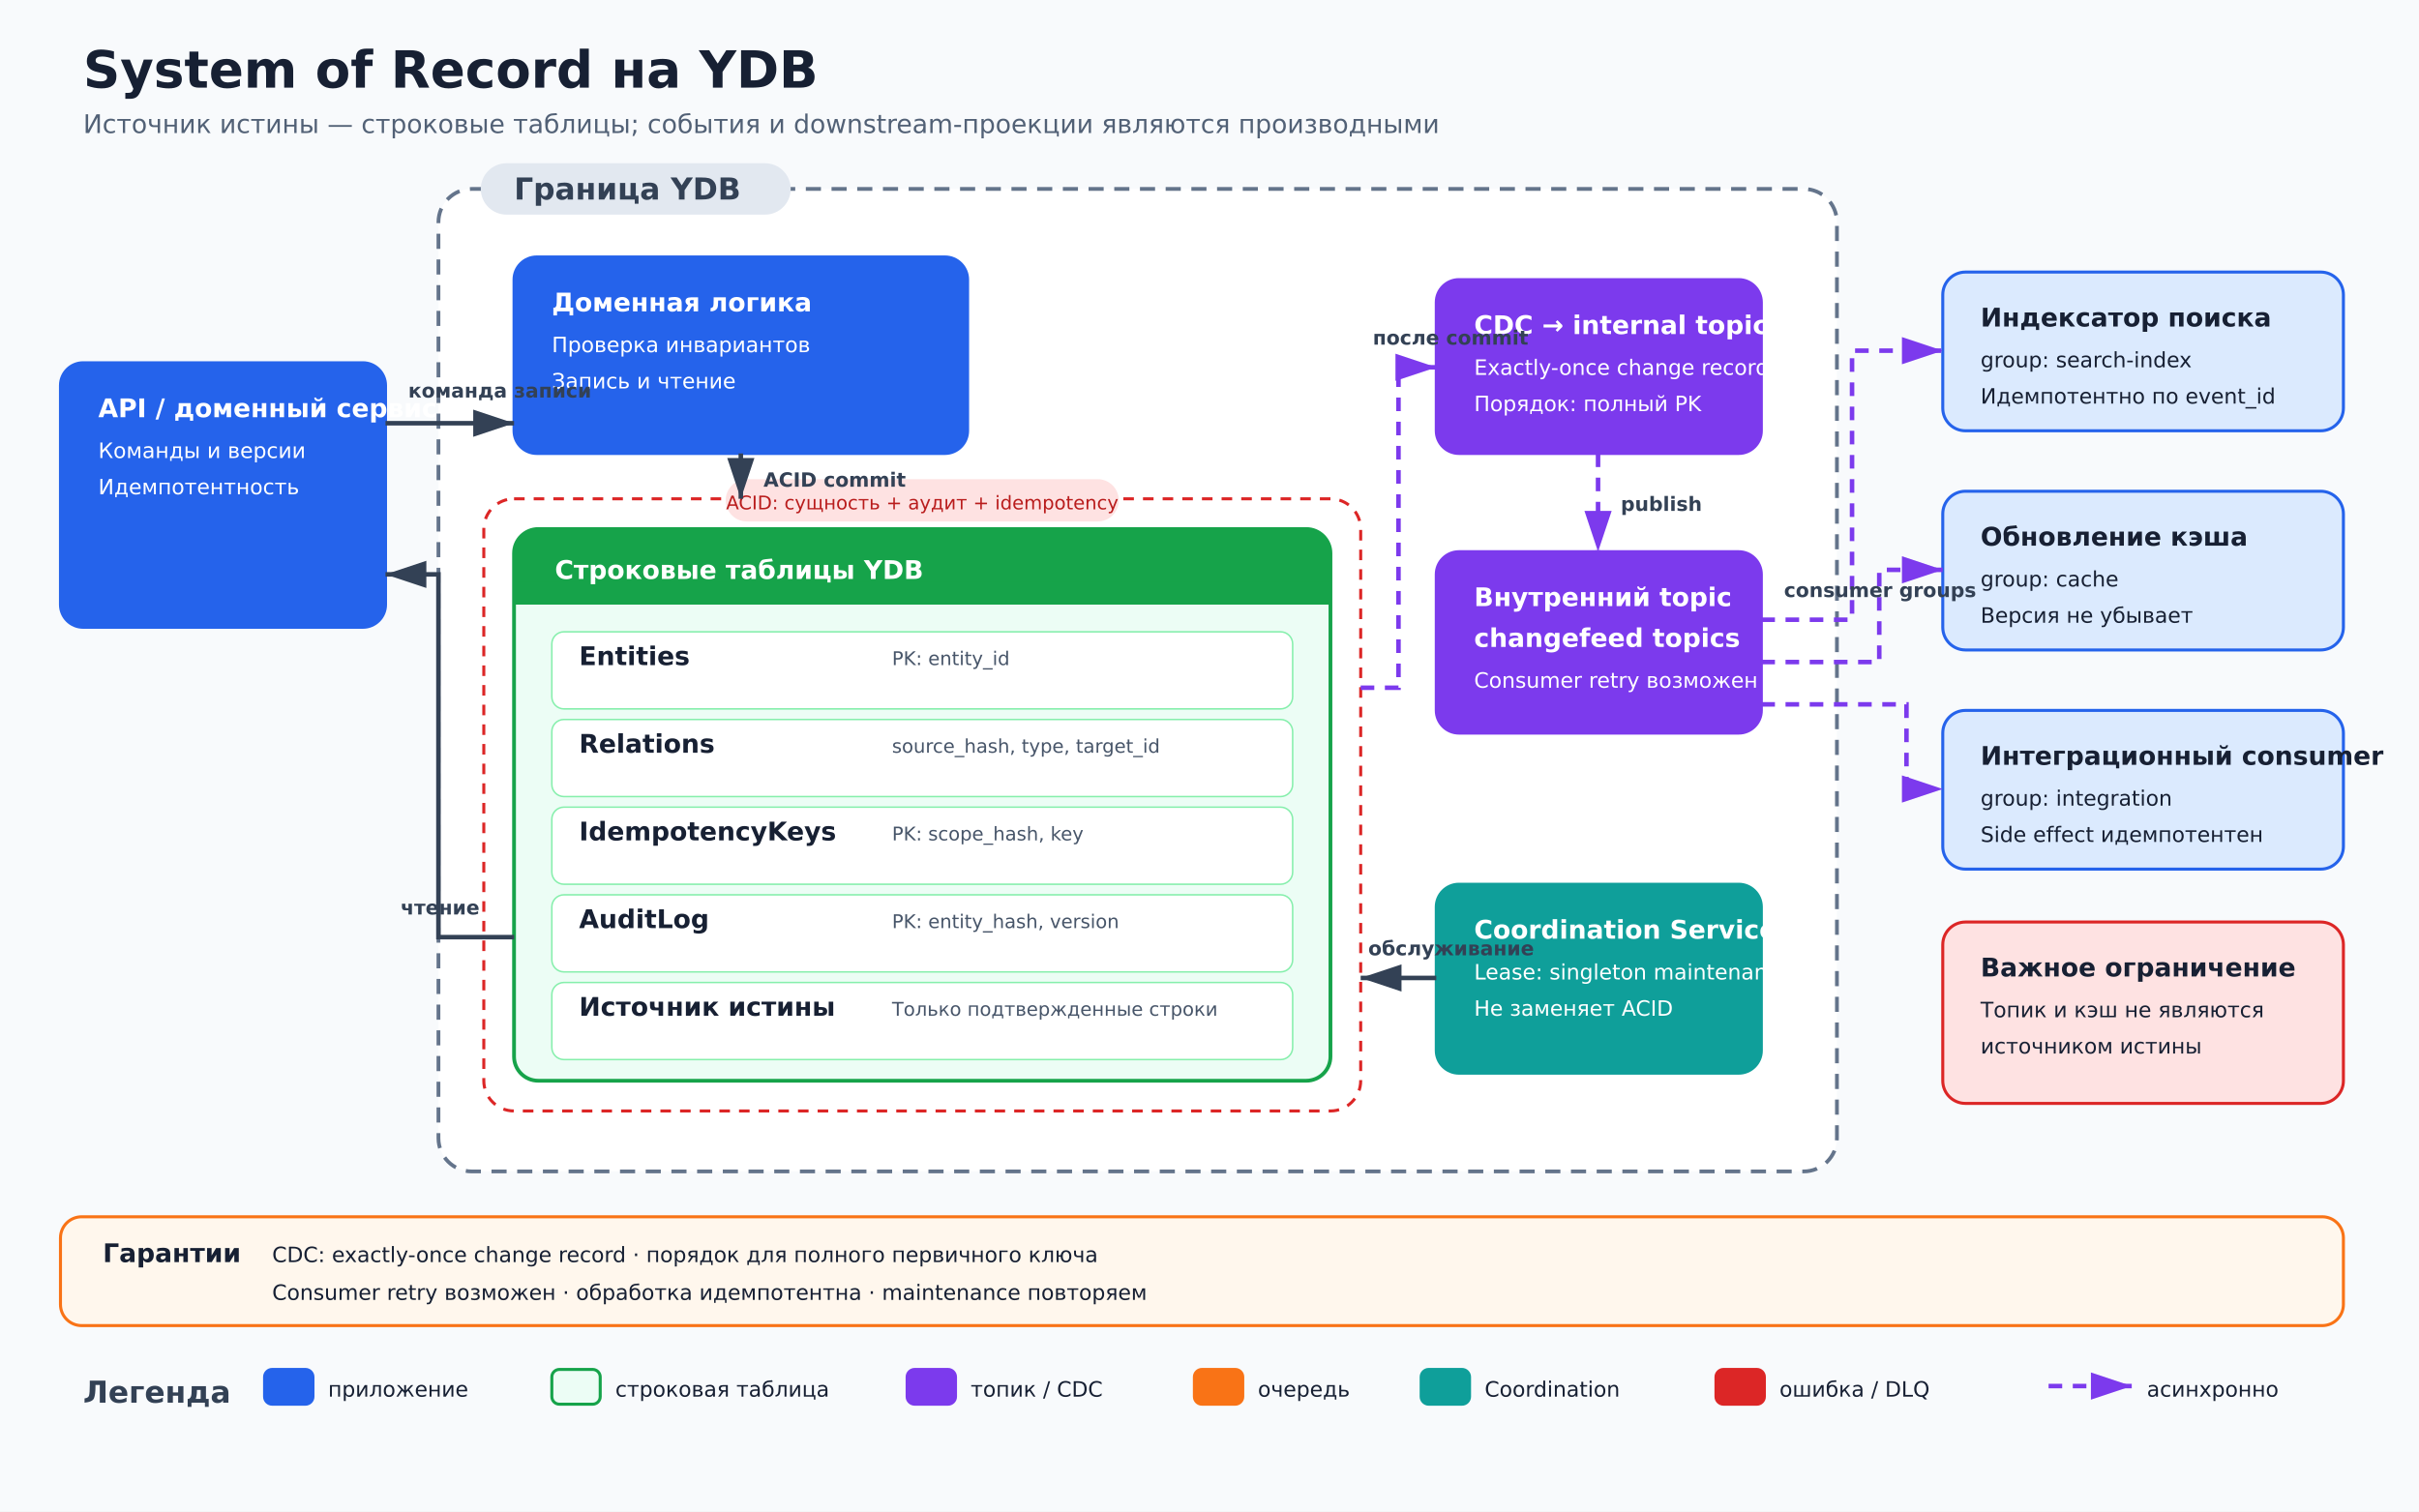
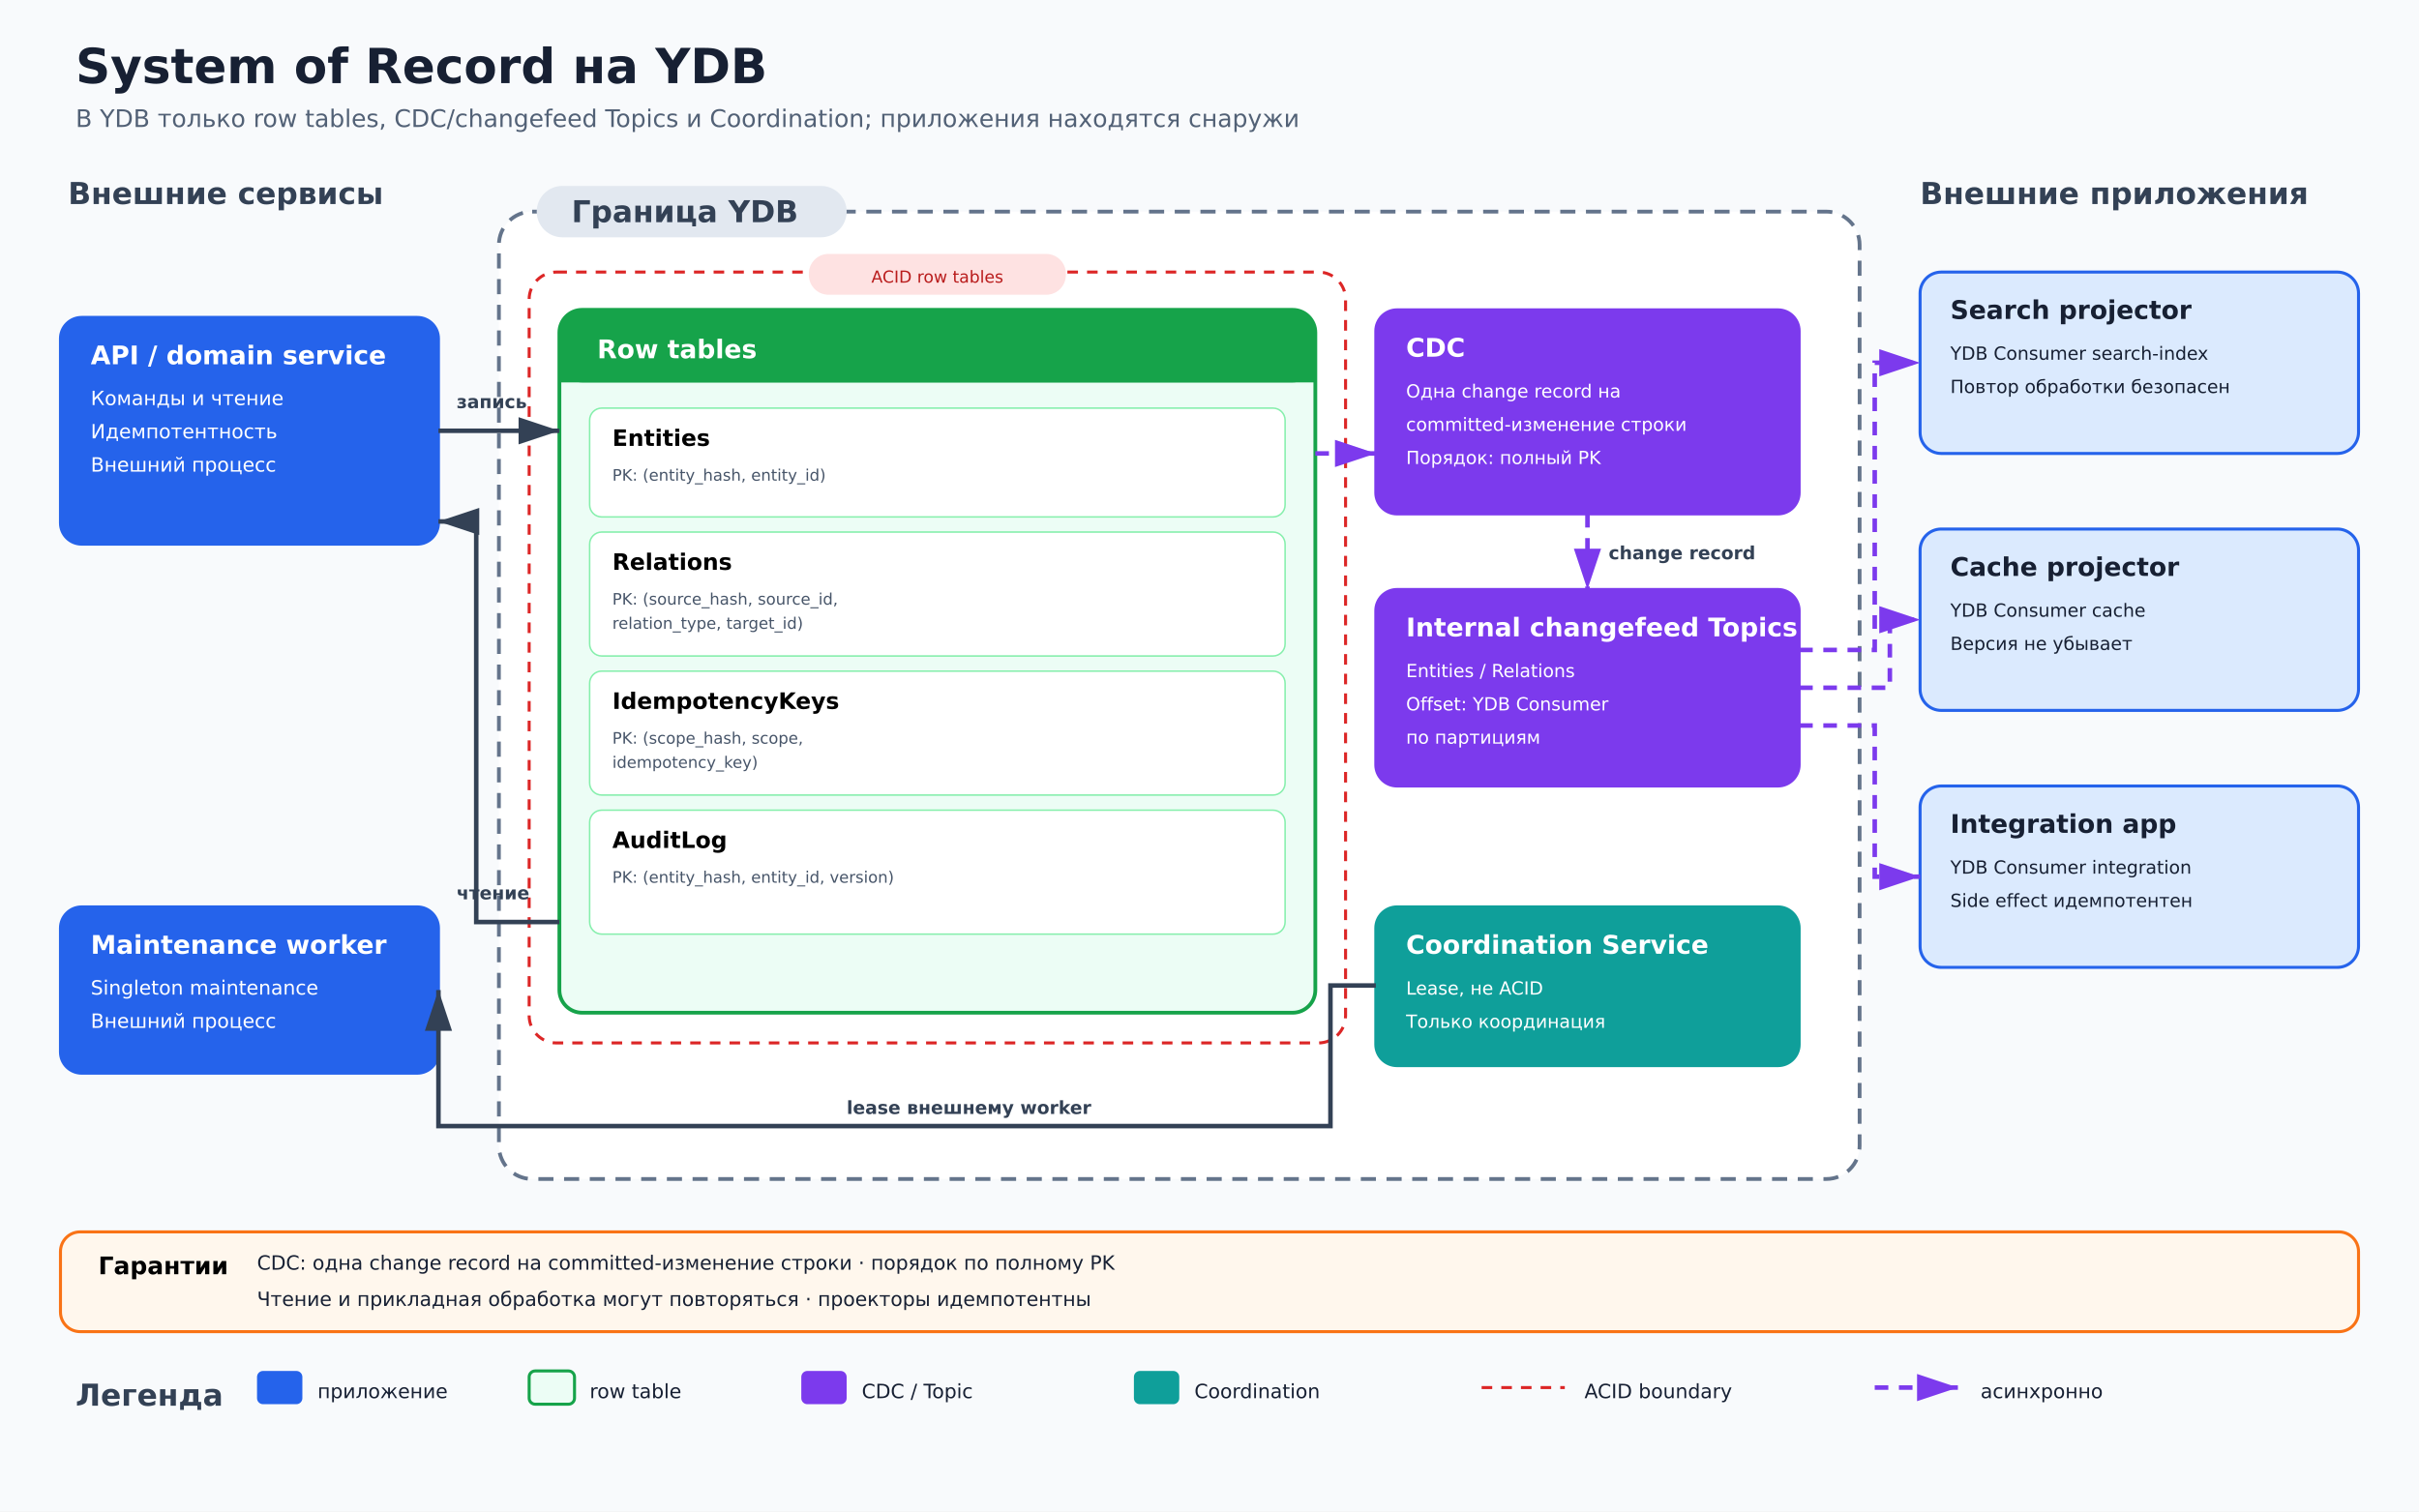
<svg xmlns="http://www.w3.org/2000/svg" version="1.1" viewBox="0 0 1600 1000" role="img" aria-labelledby="title desc" font-family="DejaVu Sans, Arial, sans-serif">
  <defs>
    <marker id="arrow" markerWidth="10" markerHeight="10" refX="9" refY="3" orient="auto" markerUnits="strokeWidth">
      <path d="M0,0 L0,6 L9,3 z" fill="#334155" />
    </marker>
    <marker id="arrowPurple" markerWidth="10" markerHeight="10" refX="9" refY="3" orient="auto" markerUnits="strokeWidth">
      <path d="M0,0 L0,6 L9,3 z" fill="#7c3aed" />
    </marker>
    <marker id="arrowOrange" markerWidth="10" markerHeight="10" refX="9" refY="3" orient="auto" markerUnits="strokeWidth">
      <path d="M0,0 L0,6 L9,3 z" fill="#ea580c" />
    </marker>
+     <marker id="arrowRed" markerWidth="10" markerHeight="10" refX="9" refY="3" orient="auto" markerUnits="strokeWidth">
+       <path d="M0,0 L0,6 L9,3 z" fill="#dc2626" />
+     </marker>
    <style>
- text { font-family: "DejaVu Sans", Arial, sans-serif; fill: #172033; }
- .heading { font-size: 34px; font-weight: 700; } .subtitle { font-size: 17px; fill: #526176; }
- .boundary-label { font-size: 20px; font-weight: 700; fill: #334155; }
- .box-title { font-size: 17px; font-weight: 700; } .box-text { font-size: 14px; } .small { font-size: 12.5px; fill: #475569; }
- .flow { font-size: 13px; font-weight: 700; fill: #334155; }
- .arrow { fill: none; stroke: #334155; stroke-width: 3; marker-end: url(#arrow); }
- .async { fill: none; stroke: #7c3aed; stroke-width: 3; stroke-dasharray: 9 7; marker-end: url(#arrowPurple); }
- .queue-flow { fill: none; stroke: #ea580c; stroke-width: 3; stroke-dasharray: 9 7; marker-end: url(#arrowOrange); }
+ text{font-family:"DejaVu Sans",Arial,sans-serif}.heading{font-size:32px;font-weight:700;fill:#172033}.subtitle{font-size:16px;fill:#526176}.boundary{font-size:20px;font-weight:700;fill:#334155}.box-title{font-weight:700}.body{fill:#172033}.small{font-size:11px;fill:#475569}.flow{font-size:12px;font-weight:700;fill:#334155}.arrow{fill:none;stroke:#334155;stroke-width:3}.async{fill:none;stroke:#7c3aed;stroke-width:3;stroke-dasharray:9 7}.queue{fill:none;stroke:#ea580c;stroke-width:3;stroke-dasharray:9 7}.red-arrow{fill:none;stroke:#dc2626;stroke-width:3}.tx{fill:none;stroke:#dc2626;stroke-width:2;stroke-dasharray:7 6}
</style>
  </defs>
  <rect width="1600" height="1000" fill="#f8fafc" />
-   <text x="55" y="58" class="heading" text-anchor="start">
-     <tspan x="55" dy="0">System of Record на YDB</tspan>
-   </text>
-   <text x="55" y="88" class="subtitle" text-anchor="start">
-     <tspan x="55" dy="0">Источник истины — строковые таблицы; события и downstream-проекции являются производными</tspan>
-   </text>
-   <rect x="290" y="125" width="925" height="650" rx="22" fill="#ffffff" stroke="#64748b" stroke-width="2.5" stroke-dasharray="10 7" />
-   <rect x="318" y="108" width="205" height="34" rx="17" fill="#e2e8f0" />
-   <text x="340" y="132" class="boundary-label" text-anchor="start">
-     <tspan x="340" dy="0">Граница YDB</tspan>
-   </text>
-   <g>
-     <rect x="40" y="240" width="215" height="175" rx="15" fill="#2563eb" stroke="#2563eb" stroke-width="2" />
-     <text x="65" y="276" class="box-title" text-anchor="start" style="fill:#ffffff">
-       <tspan x="65" dy="0">API / доменный сервис</tspan>
-     </text>
-     <text x="65" y="303" class="box-text" text-anchor="start" style="fill:#ffffff">
-       <tspan x="65" dy="0">Команды и версии</tspan>
-     </text>
-     <text x="65" y="327" class="box-text" text-anchor="start" style="fill:#ffffff">
-       <tspan x="65" dy="0">Идемпотентность</tspan>
-     </text>
-   </g>
-   <g>
-     <rect x="340" y="170" width="300" height="130" rx="15" fill="#2563eb" stroke="#2563eb" stroke-width="2" />
-     <text x="365" y="206" class="box-title" text-anchor="start" style="fill:#ffffff">
-       <tspan x="365" dy="0">Доменная логика</tspan>
-     </text>
-     <text x="365" y="233" class="box-text" text-anchor="start" style="fill:#ffffff">
-       <tspan x="365" dy="0">Проверка инвариантов</tspan>
-     </text>
-     <text x="365" y="257" class="box-text" text-anchor="start" style="fill:#ffffff">
-       <tspan x="365" dy="0">Запись и чтение</tspan>
-     </text>
-   </g>
-   <rect x="320" y="330" width="580" height="405" rx="20" fill="none" stroke="#dc2626" stroke-width="2" stroke-dasharray="7 6" />
-   <rect x="480" y="317" width="260" height="28" rx="14" fill="#fee2e2" />
-   <text x="610" y="337" class="small" text-anchor="middle" style="fill:#b91c1c">
-     <tspan x="610" dy="0">ACID: сущность + аудит + idempotency</tspan>
-   </text>
-   <g>
-     <rect x="340" y="350" width="540" height="365" rx="16" fill="#ecfdf5" stroke="#16a34a" stroke-width="2.5" />
-     <rect x="340" y="350" width="540" height="50" rx="16" fill="#16a34a" />
-     <path d="M340 385 H880 V400 H340 Z" fill="#16a34a" />
-     <text x="367" y="383" class="box-title" text-anchor="start" style="fill:#ffffff">
-       <tspan x="367" dy="0">Строковые таблицы YDB</tspan>
-     </text>
-     <rect x="365" y="418" width="490" height="51" rx="8" fill="#ffffff" stroke="#86efac" />
-     <text x="383" y="440" class="box-title" text-anchor="start">
-       <tspan x="383" dy="0">Entities</tspan>
-     </text>
-     <text x="590" y="440" class="small" text-anchor="start">
-       <tspan x="590" dy="0">PK: entity_id</tspan>
-     </text>
-     <rect x="365" y="476" width="490" height="51" rx="8" fill="#ffffff" stroke="#86efac" />
-     <text x="383" y="498" class="box-title" text-anchor="start">
-       <tspan x="383" dy="0">Relations</tspan>
-     </text>
-     <text x="590" y="498" class="small" text-anchor="start">
-       <tspan x="590" dy="0">source_hash, type, target_id</tspan>
-     </text>
-     <rect x="365" y="534" width="490" height="51" rx="8" fill="#ffffff" stroke="#86efac" />
-     <text x="383" y="556" class="box-title" text-anchor="start">
-       <tspan x="383" dy="0">IdempotencyKeys</tspan>
-     </text>
-     <text x="590" y="556" class="small" text-anchor="start">
-       <tspan x="590" dy="0">PK: scope_hash, key</tspan>
-     </text>
-     <rect x="365" y="592" width="490" height="51" rx="8" fill="#ffffff" stroke="#86efac" />
-     <text x="383" y="614" class="box-title" text-anchor="start">
-       <tspan x="383" dy="0">AuditLog</tspan>
-     </text>
-     <text x="590" y="614" class="small" text-anchor="start">
-       <tspan x="590" dy="0">PK: entity_hash, version</tspan>
-     </text>
-     <rect x="365" y="650" width="490" height="51" rx="8" fill="#ffffff" stroke="#86efac" />
-     <text x="383" y="672" class="box-title" text-anchor="start">
-       <tspan x="383" dy="0">Источник истины</tspan>
-     </text>
-     <text x="590" y="672" class="small" text-anchor="start">
-       <tspan x="590" dy="0">Только подтвержденные строки</tspan>
-     </text>
-   </g>
-   <g>
-     <rect x="950" y="185" width="215" height="115" rx="15" fill="#7c3aed" stroke="#7c3aed" stroke-width="2" />
-     <text x="975" y="221" class="box-title" text-anchor="start" style="fill:#ffffff">
-       <tspan x="975" dy="0">CDC → internal topic</tspan>
-     </text>
-     <text x="975" y="248" class="box-text" text-anchor="start" style="fill:#ffffff">
-       <tspan x="975" dy="0">Exactly-once change record</tspan>
-     </text>
-     <text x="975" y="272" class="box-text" text-anchor="start" style="fill:#ffffff">
-       <tspan x="975" dy="0">Порядок: полный PK</tspan>
-     </text>
-   </g>
-   <g>
-     <rect x="950" y="365" width="215" height="120" rx="15" fill="#7c3aed" stroke="#7c3aed" stroke-width="2" />
-     <text x="975" y="401" class="box-title" text-anchor="start" style="fill:#ffffff">
-       <tspan x="975" dy="0">Внутренний topic</tspan>
-     </text>
-     <text x="975" y="428" class="box-title" text-anchor="start" style="fill:#ffffff">
-       <tspan x="975" dy="0">changefeed topics</tspan>
-     </text>
-     <text x="975" y="455" class="box-text" text-anchor="start" style="fill:#ffffff">
-       <tspan x="975" dy="0">Consumer retry возможен</tspan>
-     </text>
-   </g>
-   <g>
-     <rect x="950" y="585" width="215" height="125" rx="15" fill="#0f9f9a" stroke="#0f9f9a" stroke-width="2" />
-     <text x="975" y="621" class="box-title" text-anchor="start" style="fill:#ffffff">
-       <tspan x="975" dy="0">Coordination Service</tspan>
-     </text>
-     <text x="975" y="648" class="box-text" text-anchor="start" style="fill:#ffffff">
-       <tspan x="975" dy="0">Lease: singleton maintenance</tspan>
-     </text>
-     <text x="975" y="672" class="box-text" text-anchor="start" style="fill:#ffffff">
-       <tspan x="975" dy="0">Не заменяет ACID</tspan>
-     </text>
-   </g>
-   <path d="M255 280 H340" class="arrow" marker-end="url(#arrow)" />
-   <text x="270" y="263" class="flow" text-anchor="start">
-     <tspan x="270" dy="0">команда записи</tspan>
-   </text>
-   <path d="M340 620 H290 V380 H255" class="arrow" marker-end="url(#arrow)" />
-   <text x="265" y="605" class="flow" text-anchor="start">
-     <tspan x="265" dy="0">чтение</tspan>
-   </text>
-   <path d="M490 300 V330" class="arrow" marker-end="url(#arrow)" />
-   <text x="505" y="322" class="flow" text-anchor="start">
-     <tspan x="505" dy="0">ACID commit</tspan>
-   </text>
-   <path d="M900 455 H925 V243 H950" class="async" marker-end="url(#arrowPurple)" />
-   <text x="908" y="228" class="flow" text-anchor="start">
-     <tspan x="908" dy="0">после commit</tspan>
-   </text>
-   <path d="M1057 300 V365" class="async" marker-end="url(#arrowPurple)" />
-   <text x="1072" y="338" class="flow" text-anchor="start">
-     <tspan x="1072" dy="0">publish</tspan>
-   </text>
-   <path d="M950 647 H900" class="arrow" marker-end="url(#arrow)" />
-   <text x="905" y="632" class="flow" text-anchor="start">
-     <tspan x="905" dy="0">обслуживание</tspan>
-   </text>
-   <g>
-     <rect x="1285" y="180" width="265" height="105" rx="15" fill="#dbeafe" stroke="#2563eb" stroke-width="2" />
-     <text x="1310" y="216" class="box-title" text-anchor="start" style="fill:#172033">
-       <tspan x="1310" dy="0">Индексатор поиска</tspan>
-     </text>
-     <text x="1310" y="243" class="box-text" text-anchor="start" style="fill:#172033">
-       <tspan x="1310" dy="0">group: search-index</tspan>
-     </text>
-     <text x="1310" y="267" class="box-text" text-anchor="start" style="fill:#172033">
-       <tspan x="1310" dy="0">Идемпотентно по event_id</tspan>
-     </text>
-   </g>
-   <g>
-     <rect x="1285" y="325" width="265" height="105" rx="15" fill="#dbeafe" stroke="#2563eb" stroke-width="2" />
-     <text x="1310" y="361" class="box-title" text-anchor="start" style="fill:#172033">
-       <tspan x="1310" dy="0">Обновление кэша</tspan>
-     </text>
-     <text x="1310" y="388" class="box-text" text-anchor="start" style="fill:#172033">
-       <tspan x="1310" dy="0">group: cache</tspan>
-     </text>
-     <text x="1310" y="412" class="box-text" text-anchor="start" style="fill:#172033">
-       <tspan x="1310" dy="0">Версия не убывает</tspan>
-     </text>
-   </g>
-   <g>
-     <rect x="1285" y="470" width="265" height="105" rx="15" fill="#dbeafe" stroke="#2563eb" stroke-width="2" />
-     <text x="1310" y="506" class="box-title" text-anchor="start" style="fill:#172033">
-       <tspan x="1310" dy="0">Интеграционный consumer</tspan>
-     </text>
-     <text x="1310" y="533" class="box-text" text-anchor="start" style="fill:#172033">
-       <tspan x="1310" dy="0">group: integration</tspan>
-     </text>
-     <text x="1310" y="557" class="box-text" text-anchor="start" style="fill:#172033">
-       <tspan x="1310" dy="0">Side effect идемпотентен</tspan>
-     </text>
-   </g>
-   <path d="M1165 410 H1225 V232 H1285" class="async" marker-end="url(#arrowPurple)" />
-   <path d="M1165 438 H1243 V377 H1285" class="async" marker-end="url(#arrowPurple)" />
-   <path d="M1165 466 H1261 V522 H1285" class="async" marker-end="url(#arrowPurple)" />
-   <text x="1180" y="395" class="flow" text-anchor="start">
-     <tspan x="1180" dy="0">consumer groups</tspan>
-   </text>
-   <g>
-     <rect x="1285" y="610" width="265" height="120" rx="15" fill="#fee2e2" stroke="#dc2626" stroke-width="2" />
-     <text x="1310" y="646" class="box-title" text-anchor="start" style="fill:#172033">
-       <tspan x="1310" dy="0">Важное ограничение</tspan>
-     </text>
-     <text x="1310" y="673" class="box-text" text-anchor="start" style="fill:#172033">
-       <tspan x="1310" dy="0">Топик и кэш не являются</tspan>
-     </text>
-     <text x="1310" y="697" class="box-text" text-anchor="start" style="fill:#172033">
-       <tspan x="1310" dy="0">источником истины</tspan>
-     </text>
-   </g>
-   <rect x="40" y="805" width="1510" height="72" rx="14" fill="#fff7ed" stroke="#f97316" stroke-width="2" />
-   <text x="68" y="835" class="box-title" text-anchor="start">
-     <tspan x="68" dy="0">Гарантии</tspan>
-   </text>
-   <text x="180" y="835" class="box-text" text-anchor="start">
-     <tspan x="180" dy="0">CDC: exactly-once change record · порядок для полного первичного ключа</tspan>
-     <tspan x="180" dy="25">Consumer retry возможен · обработка идемпотентна · maintenance повторяем</tspan>
-   </text>
-   <text x="55" y="928" class="boundary-label" text-anchor="start">
-     <tspan x="55" dy="0">Легенда</tspan>
-   </text>
-   <rect x="175" y="906" width="32" height="23" rx="5" fill="#2563eb" stroke="#2563eb" stroke-width="2" />
-   <text x="217" y="924" class="box-text" text-anchor="start">
-     <tspan x="217" dy="0">приложение</tspan>
-   </text>
-   <rect x="365" y="906" width="32" height="23" rx="5" fill="#ecfdf5" stroke="#16a34a" stroke-width="2" />
-   <text x="407" y="924" class="box-text" text-anchor="start">
-     <tspan x="407" dy="0">строковая таблица</tspan>
-   </text>
-   <rect x="600" y="906" width="32" height="23" rx="5" fill="#7c3aed" stroke="#7c3aed" stroke-width="2" />
-   <text x="642" y="924" class="box-text" text-anchor="start">
-     <tspan x="642" dy="0">топик / CDC</tspan>
-   </text>
-   <rect x="790" y="906" width="32" height="23" rx="5" fill="#f97316" stroke="#f97316" stroke-width="2" />
-   <text x="832" y="924" class="box-text" text-anchor="start">
-     <tspan x="832" dy="0">очередь</tspan>
-   </text>
-   <rect x="940" y="906" width="32" height="23" rx="5" fill="#0f9f9a" stroke="#0f9f9a" stroke-width="2" />
-   <text x="982" y="924" class="box-text" text-anchor="start">
-     <tspan x="982" dy="0">Coordination</tspan>
-   </text>
-   <rect x="1135" y="906" width="32" height="23" rx="5" fill="#dc2626" stroke="#dc2626" stroke-width="2" />
-   <text x="1177" y="924" class="box-text" text-anchor="start">
-     <tspan x="1177" dy="0">ошибка / DLQ</tspan>
-   </text>
-   <line x1="1355" y1="917" x2="1410" y2="917" class="async" marker-end="url(#arrowPurple)" />
-   <text x="1420" y="924" class="box-text" text-anchor="start">
-     <tspan x="1420" dy="0">асинхронно</tspan>
+   <text x="50" y="55" class="heading" text-anchor="start">
+     <tspan x="50" dy="0">System of Record на YDB</tspan>
+   </text>
+   <text x="50" y="84" class="subtitle" text-anchor="start">
+     <tspan x="50" dy="0">В YDB только row tables, CDC/changefeed Topics и Coordination; приложения находятся снаружи</tspan>
+   </text>
+   <rect x="330" y="140" width="900" height="640" rx="22" fill="#ffffff" stroke="#64748b" stroke-width="2.5" stroke-dasharray="10 7" />
+   <rect x="355" y="123" width="205" height="34" rx="17" fill="#e2e8f0" />
+   <text x="378" y="147" class="boundary" text-anchor="start">
+     <tspan x="378" dy="0">Граница YDB</tspan>
+   </text>
+   <text x="45" y="135" class="boundary" text-anchor="start">
+     <tspan x="45" dy="0">Внешние сервисы</tspan>
+   </text>
+   <text x="1270" y="135" class="boundary" text-anchor="start">
+     <tspan x="1270" dy="0">Внешние приложения</tspan>
+   </text>
+   <g>
+     <rect x="40" y="210" width="250" height="150" rx="14" fill="#2563eb" stroke="#2563eb" stroke-width="2" />
+     <text x="60" y="241" class="box-title" text-anchor="start" style="fill:#ffffff;font-size:17px">
+       <tspan x="60" dy="0">API / domain service</tspan>
+     </text>
+     <text x="60" y="268" class="body" text-anchor="start" style="fill:#ffffff;font-size:13px">
+       <tspan x="60" dy="0">Команды и чтение</tspan>
+     </text>
+     <text x="60" y="290" class="body" text-anchor="start" style="fill:#ffffff;font-size:13px">
+       <tspan x="60" dy="0">Идемпотентность</tspan>
+     </text>
+     <text x="60" y="312" class="body" text-anchor="start" style="fill:#ffffff;font-size:13px">
+       <tspan x="60" dy="0">Внешний процесс</tspan>
+     </text>
+   </g>
+   <g>
+     <rect x="40" y="600" width="250" height="110" rx="14" fill="#2563eb" stroke="#2563eb" stroke-width="2" />
+     <text x="60" y="631" class="box-title" text-anchor="start" style="fill:#ffffff;font-size:17px">
+       <tspan x="60" dy="0">Maintenance worker</tspan>
+     </text>
+     <text x="60" y="658" class="body" text-anchor="start" style="fill:#ffffff;font-size:13px">
+       <tspan x="60" dy="0">Singleton maintenance</tspan>
+     </text>
+     <text x="60" y="680" class="body" text-anchor="start" style="fill:#ffffff;font-size:13px">
+       <tspan x="60" dy="0">Внешний процесс</tspan>
+     </text>
+   </g>
+   <rect x="350" y="180" width="540" height="510" rx="18" class="tx" />
+   <rect x="535" y="168" width="170" height="27" rx="13" fill="#fee2e2" />
+   <text x="620" y="187" class="small" text-anchor="middle" style="fill:#b91c1c;font-size:11px">
+     <tspan x="620" dy="0">ACID row tables</tspan>
+   </text>
+   <g>
+     <rect x="370" y="205" width="500" height="465" rx="15" fill="#ecfdf5" stroke="#16a34a" stroke-width="2.5" />
+     <rect x="370" y="205" width="500" height="48" rx="15" fill="#16a34a" />
+     <path d="M370 238 H870 V253 H370 Z" fill="#16a34a" />
+     <text x="395" y="237" class="box-title" text-anchor="start" style="fill:#ffffff;font-size:17px">
+       <tspan x="395" dy="0">Row tables</tspan>
+     </text>
+     <rect x="390" y="270" width="460" height="72" rx="8" fill="#ffffff" stroke="#86efac" />
+     <text x="405" y="295" class="box-title" text-anchor="start" style="font-size:15px">
+       <tspan x="405" dy="0">Entities</tspan>
+     </text>
+     <text x="405" y="318" class="small" text-anchor="start" style="font-size:10.5px">
+       <tspan x="405" dy="0">PK: (entity_hash, entity_id)</tspan>
+     </text>
+     <rect x="390" y="352" width="460" height="82" rx="8" fill="#ffffff" stroke="#86efac" />
+     <text x="405" y="377" class="box-title" text-anchor="start" style="font-size:15px">
+       <tspan x="405" dy="0">Relations</tspan>
+     </text>
+     <text x="405" y="400" class="small" text-anchor="start" style="font-size:10.5px">
+       <tspan x="405" dy="0">PK: (source_hash, source_id,</tspan>
+       <tspan x="405" dy="16">relation_type, target_id)</tspan>
+     </text>
+     <rect x="390" y="444" width="460" height="82" rx="8" fill="#ffffff" stroke="#86efac" />
+     <text x="405" y="469" class="box-title" text-anchor="start" style="font-size:15px">
+       <tspan x="405" dy="0">IdempotencyKeys</tspan>
+     </text>
+     <text x="405" y="492" class="small" text-anchor="start" style="font-size:10.5px">
+       <tspan x="405" dy="0">PK: (scope_hash, scope,</tspan>
+       <tspan x="405" dy="16">idempotency_key)</tspan>
+     </text>
+     <rect x="390" y="536" width="460" height="82" rx="8" fill="#ffffff" stroke="#86efac" />
+     <text x="405" y="561" class="box-title" text-anchor="start" style="font-size:15px">
+       <tspan x="405" dy="0">AuditLog</tspan>
+     </text>
+     <text x="405" y="584" class="small" text-anchor="start" style="font-size:10.5px">
+       <tspan x="405" dy="0">PK: (entity_hash, entity_id, version)</tspan>
+     </text>
+   </g>
+   <g>
+     <rect x="910" y="205" width="280" height="135" rx="14" fill="#7c3aed" stroke="#7c3aed" stroke-width="2" />
+     <text x="930" y="236" class="box-title" text-anchor="start" style="fill:#ffffff;font-size:17px">
+       <tspan x="930" dy="0">CDC</tspan>
+     </text>
+     <text x="930" y="263" class="body" text-anchor="start" style="fill:#ffffff;font-size:12px">
+       <tspan x="930" dy="0">Одна change record на</tspan>
+     </text>
+     <text x="930" y="285" class="body" text-anchor="start" style="fill:#ffffff;font-size:12px">
+       <tspan x="930" dy="0">committed-изменение строки</tspan>
+     </text>
+     <text x="930" y="307" class="body" text-anchor="start" style="fill:#ffffff;font-size:12px">
+       <tspan x="930" dy="0">Порядок: полный PK</tspan>
+     </text>
+   </g>
+   <g>
+     <rect x="910" y="390" width="280" height="130" rx="14" fill="#7c3aed" stroke="#7c3aed" stroke-width="2" />
+     <text x="930" y="421" class="box-title" text-anchor="start" style="fill:#ffffff;font-size:17px">
+       <tspan x="930" dy="0">Internal changefeed Topics</tspan>
+     </text>
+     <text x="930" y="448" class="body" text-anchor="start" style="fill:#ffffff;font-size:12px">
+       <tspan x="930" dy="0">Entities / Relations</tspan>
+     </text>
+     <text x="930" y="470" class="body" text-anchor="start" style="fill:#ffffff;font-size:12px">
+       <tspan x="930" dy="0">Offset: YDB Consumer</tspan>
+     </text>
+     <text x="930" y="492" class="body" text-anchor="start" style="fill:#ffffff;font-size:12px">
+       <tspan x="930" dy="0">по партициям</tspan>
+     </text>
+   </g>
+   <g>
+     <rect x="910" y="600" width="280" height="105" rx="14" fill="#0f9f9a" stroke="#0f9f9a" stroke-width="2" />
+     <text x="930" y="631" class="box-title" text-anchor="start" style="fill:#ffffff;font-size:17px">
+       <tspan x="930" dy="0">Coordination Service</tspan>
+     </text>
+     <text x="930" y="658" class="body" text-anchor="start" style="fill:#ffffff;font-size:12px">
+       <tspan x="930" dy="0">Lease, не ACID</tspan>
+     </text>
+     <text x="930" y="680" class="body" text-anchor="start" style="fill:#ffffff;font-size:12px">
+       <tspan x="930" dy="0">Только координация</tspan>
+     </text>
+   </g>
+   <g>
+     <rect x="1270" y="180" width="290" height="120" rx="14" fill="#dbeafe" stroke="#2563eb" stroke-width="2" />
+     <text x="1290" y="211" class="box-title" text-anchor="start" style="fill:#172033;font-size:17px">
+       <tspan x="1290" dy="0">Search projector</tspan>
+     </text>
+     <text x="1290" y="238" class="body" text-anchor="start" style="fill:#172033;font-size:12px">
+       <tspan x="1290" dy="0">YDB Consumer search-index</tspan>
+     </text>
+     <text x="1290" y="260" class="body" text-anchor="start" style="fill:#172033;font-size:12px">
+       <tspan x="1290" dy="0">Повтор обработки безопасен</tspan>
+     </text>
+   </g>
+   <g>
+     <rect x="1270" y="350" width="290" height="120" rx="14" fill="#dbeafe" stroke="#2563eb" stroke-width="2" />
+     <text x="1290" y="381" class="box-title" text-anchor="start" style="fill:#172033;font-size:17px">
+       <tspan x="1290" dy="0">Cache projector</tspan>
+     </text>
+     <text x="1290" y="408" class="body" text-anchor="start" style="fill:#172033;font-size:12px">
+       <tspan x="1290" dy="0">YDB Consumer cache</tspan>
+     </text>
+     <text x="1290" y="430" class="body" text-anchor="start" style="fill:#172033;font-size:12px">
+       <tspan x="1290" dy="0">Версия не убывает</tspan>
+     </text>
+   </g>
+   <g>
+     <rect x="1270" y="520" width="290" height="120" rx="14" fill="#dbeafe" stroke="#2563eb" stroke-width="2" />
+     <text x="1290" y="551" class="box-title" text-anchor="start" style="fill:#172033;font-size:17px">
+       <tspan x="1290" dy="0">Integration app</tspan>
+     </text>
+     <text x="1290" y="578" class="body" text-anchor="start" style="fill:#172033;font-size:12px">
+       <tspan x="1290" dy="0">YDB Consumer integration</tspan>
+     </text>
+     <text x="1290" y="600" class="body" text-anchor="start" style="fill:#172033;font-size:12px">
+       <tspan x="1290" dy="0">Side effect идемпотентен</tspan>
+     </text>
+   </g>
+   <path d="M290 285 H370" class="arrow" marker-end="url(#arrow)" />
+   <text x="302" y="270" class="flow" text-anchor="start">
+     <tspan x="302" dy="0">запись</tspan>
+   </text>
+   <path d="M370 610 H315 V345 H290" class="arrow" marker-end="url(#arrow)" />
+   <text x="302" y="595" class="flow" text-anchor="start">
+     <tspan x="302" dy="0">чтение</tspan>
+   </text>
+   <path d="M870 300 H910" class="async" marker-end="url(#arrowPurple)" />
+   <path d="M1050 340 V390" class="async" marker-end="url(#arrowPurple)" />
+   <text x="1064" y="370" class="flow" text-anchor="start">
+     <tspan x="1064" dy="0">change record</tspan>
+   </text>
+   <path d="M1190 430 H1240 V240 H1270" class="async" marker-end="url(#arrowPurple)" />
+   <path d="M1190 455 H1250 V410 H1270" class="async" marker-end="url(#arrowPurple)" />
+   <path d="M1190 480 H1240 V580 H1270" class="async" marker-end="url(#arrowPurple)" />
+   <path d="M910 652 H880 V745 H290 V655" class="arrow" marker-end="url(#arrow)" />
+   <text x="560" y="737" class="flow" text-anchor="start">
+     <tspan x="560" dy="0">lease внешнему worker</tspan>
+   </text>
+   <rect x="40" y="815" width="1520" height="66" rx="13" fill="#fff7ed" stroke="#f97316" stroke-width="2" />
+   <text x="65" y="843" class="box-title" text-anchor="start" style="font-size:16px">
+     <tspan x="65" dy="0">Гарантии</tspan>
+   </text>
+   <text x="170" y="840" class="body" text-anchor="start" style="font-size:13px">
+     <tspan x="170" dy="0">CDC: одна change record на committed-изменение строки · порядок по полному PK</tspan>
+     <tspan x="170" dy="24">Чтение и прикладная обработка могут повторяться · проекторы идемпотентны</tspan>
+   </text>
+   <text x="50" y="930" class="boundary" text-anchor="start">
+     <tspan x="50" dy="0">Легенда</tspan>
+   </text>
+   <rect x="170" y="907" width="30" height="22" rx="4" fill="#2563eb" />
+   <text x="210" y="925" class="body" text-anchor="start" style="font-size:13px">
+     <tspan x="210" dy="0">приложение</tspan>
+   </text>
+   <rect x="350" y="907" width="30" height="22" rx="4" fill="#ecfdf5" stroke="#16a34a" stroke-width="2" />
+   <text x="390" y="925" class="body" text-anchor="start" style="font-size:13px">
+     <tspan x="390" dy="0">row table</tspan>
+   </text>
+   <rect x="530" y="907" width="30" height="22" rx="4" fill="#7c3aed" />
+   <text x="570" y="925" class="body" text-anchor="start" style="font-size:13px">
+     <tspan x="570" dy="0">CDC / Topic</tspan>
+   </text>
+   <rect x="750" y="907" width="30" height="22" rx="4" fill="#0f9f9a" />
+   <text x="790" y="925" class="body" text-anchor="start" style="font-size:13px">
+     <tspan x="790" dy="0">Coordination</tspan>
+   </text>
+   <line x1="980" y1="918" x2="1035" y2="918" class="tx" />
+   <text x="1048" y="925" class="body" text-anchor="start" style="font-size:13px">
+     <tspan x="1048" dy="0">ACID boundary</tspan>
+   </text>
+   <line x1="1240" y1="918" x2="1295" y2="918" class="async" marker-end="url(#arrowPurple)" />
+   <text x="1310" y="925" class="body" text-anchor="start" style="font-size:13px">
+     <tspan x="1310" dy="0">асинхронно</tspan>
  </text>
</svg>
